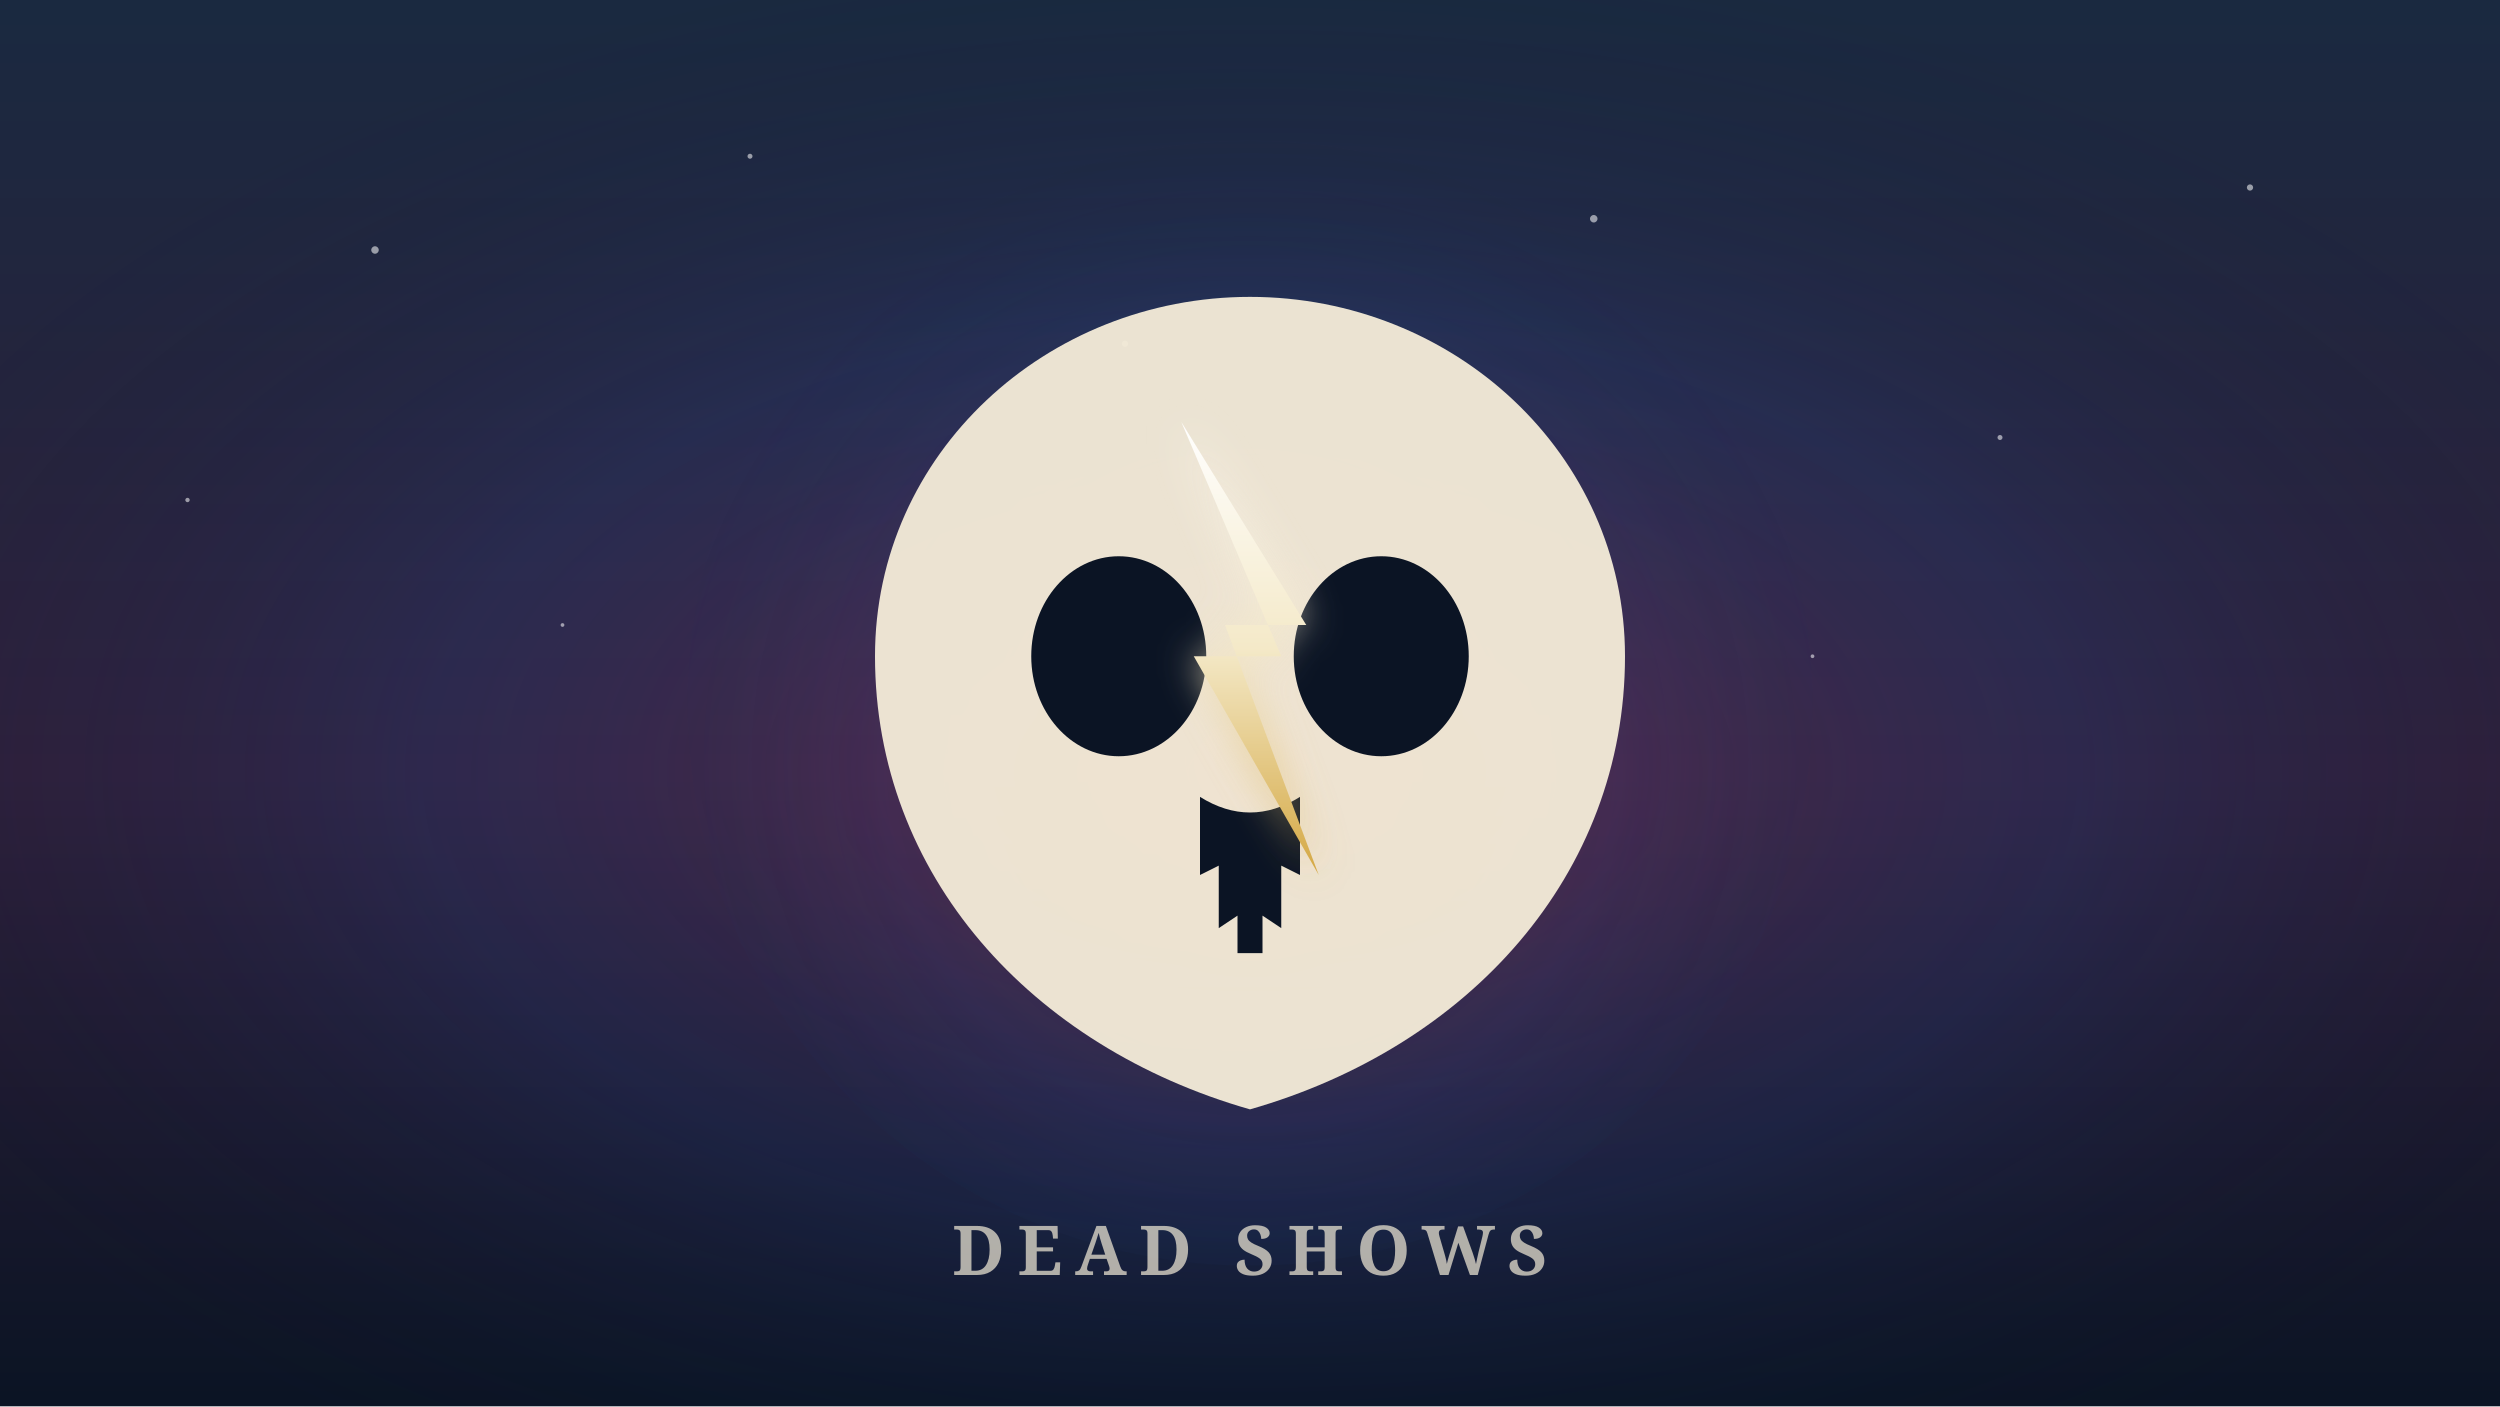
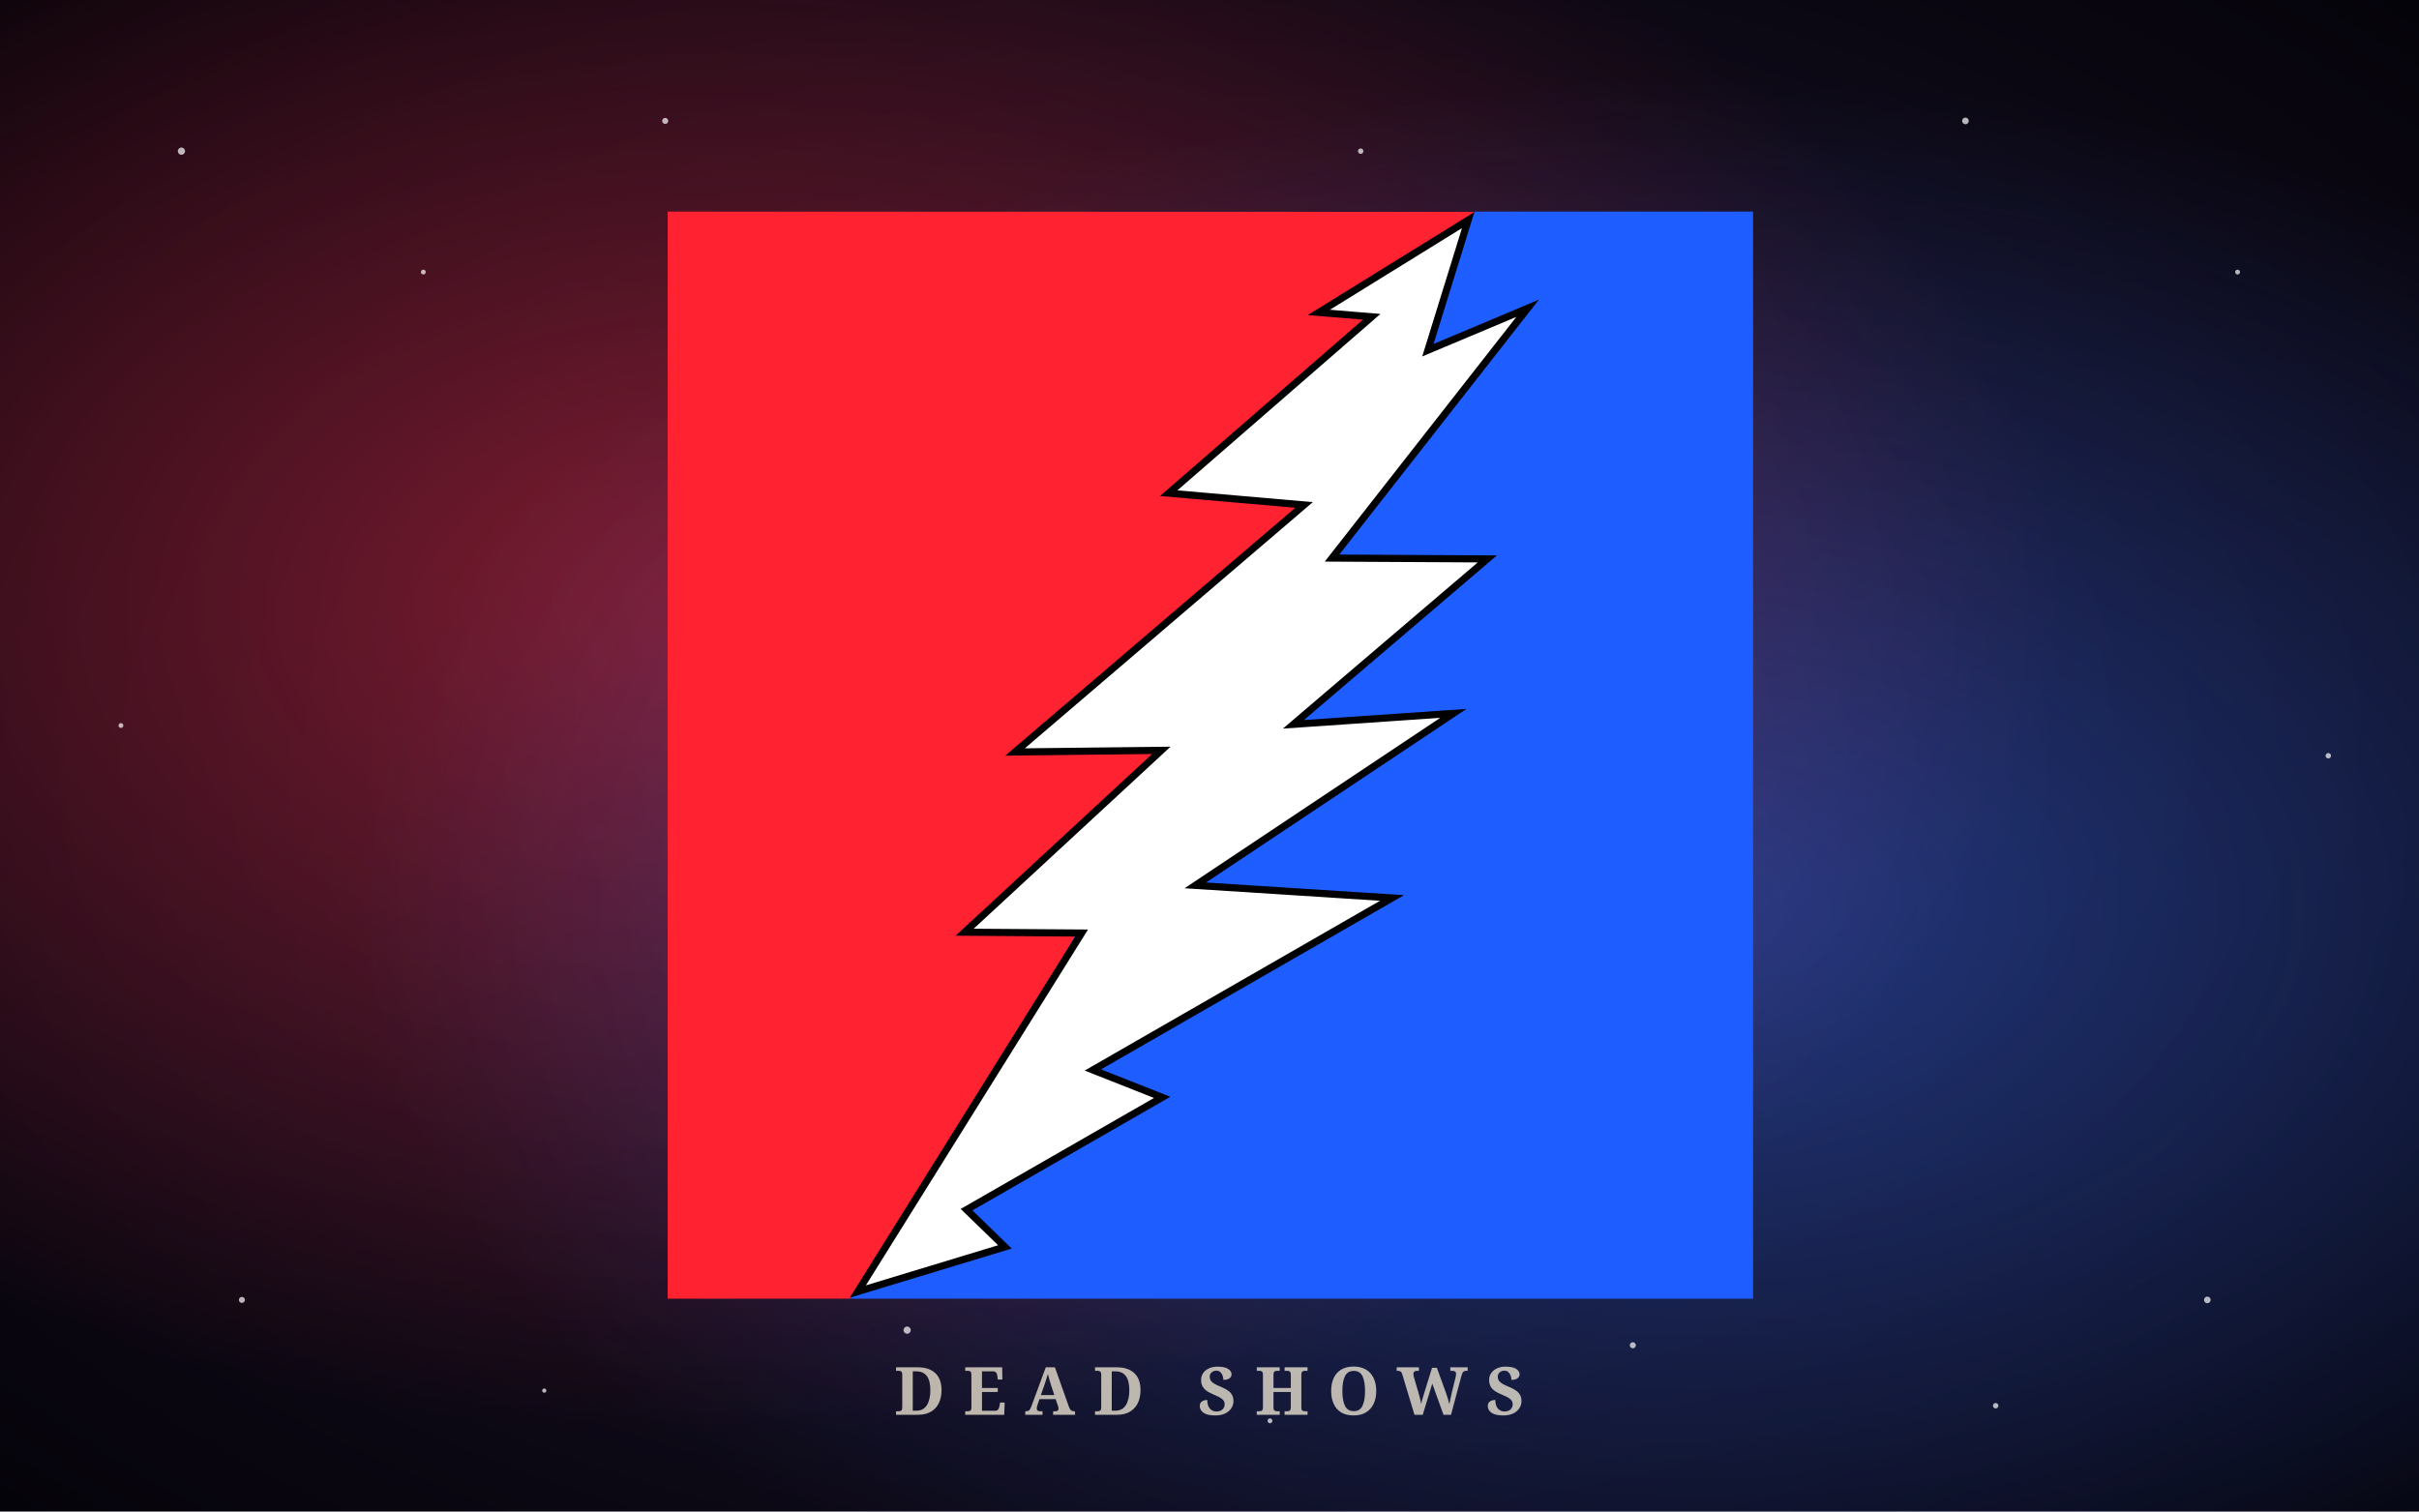
- <svg xmlns="http://www.w3.org/2000/svg" viewBox="0 0 800 450" preserveAspectRatio="xMidYMid slice" role="img" aria-label="Grateful Dead-themed placeholder">
+ <svg xmlns="http://www.w3.org/2000/svg" viewBox="0 0 800 500" preserveAspectRatio="xMidYMid slice" role="img" aria-label="Grateful Dead Steal Your Face placeholder">
  <defs>
-     <linearGradient id="sky" x1="0" y1="0" x2="0" y2="1">
-       <stop offset="0%" stop-color="#1a2940" />
-       <stop offset="55%" stop-color="#2e1f3a" />
-       <stop offset="100%" stop-color="#0b1424" />
-     </linearGradient>
-     <radialGradient id="glow" cx="50%" cy="55%" r="60%">
-       <stop offset="0%" stop-color="#d32027" stop-opacity="0.35" />
-       <stop offset="55%" stop-color="#2e5cb8" stop-opacity="0.15" />
-       <stop offset="100%" stop-color="#0b1424" stop-opacity="0" />
+     <radialGradient id="cosmos" cx="50%" cy="50%" r="70%">
+       <stop offset="0%" stop-color="#2a1a3a" stop-opacity="1" />
+       <stop offset="55%" stop-color="#120c1c" stop-opacity="1" />
+       <stop offset="100%" stop-color="#05030a" stop-opacity="1" />
    </radialGradient>
-     <linearGradient id="bolt" x1="0" y1="0" x2="0" y2="1">
-       <stop offset="0%" stop-color="#ffffff" />
-       <stop offset="50%" stop-color="#f4e9c8" />
-       <stop offset="100%" stop-color="#d4a843" />
-     </linearGradient>
-     <filter id="boltGlow" x="-30%" y="-30%" width="160%" height="160%">
-       <feGaussianBlur in="SourceGraphic" stdDeviation="6" />
+     <radialGradient id="redglow" cx="30%" cy="40%" r="55%">
+       <stop offset="0%" stop-color="#ff2a3e" stop-opacity="0.45" />
+       <stop offset="100%" stop-color="#ff2a3e" stop-opacity="0" />
+     </radialGradient>
+     <radialGradient id="blueglow" cx="70%" cy="60%" r="55%">
+       <stop offset="0%" stop-color="#2e6fff" stop-opacity="0.42" />
+       <stop offset="100%" stop-color="#2e6fff" stop-opacity="0" />
+     </radialGradient>
+     <filter id="boltglow" x="-30%" y="-30%" width="160%" height="160%">
+       <feGaussianBlur stdDeviation="3" />
    </filter>
  </defs>
-   <rect width="800" height="450" fill="url(#sky)" />
-   <rect width="800" height="450" fill="url(#glow)" />
-   <g opacity="0.55">
-     <circle cx="120" cy="80" r="1.2" fill="#fff" />
-     <circle cx="240" cy="50" r="0.8" fill="#fff" />
-     <circle cx="360" cy="110" r="1" fill="#fff" />
-     <circle cx="510" cy="70" r="1.2" fill="#fff" />
-     <circle cx="640" cy="140" r="0.8" fill="#fff" />
-     <circle cx="720" cy="60" r="1" fill="#fff" />
-     <circle cx="60" cy="160" r="0.7" fill="#fff" />
-     <circle cx="180" cy="200" r="0.6" fill="#fff" />
-     <circle cx="430" cy="180" r="0.7" fill="#fff" />
-     <circle cx="580" cy="210" r="0.6" fill="#fff" />
+   <rect width="800" height="500" fill="url(#cosmos)" />
+   <rect width="800" height="500" fill="url(#redglow)" />
+   <rect width="800" height="500" fill="url(#blueglow)" />
+   <g opacity="0.7">
+     <circle cx="60" cy="50" r="1.2" fill="#fff" />
+     <circle cx="140" cy="90" r="0.8" fill="#fff" />
+     <circle cx="220" cy="40" r="1" fill="#fff" />
+     <circle cx="340" cy="80" r="1.3" fill="#fff" />
+     <circle cx="450" cy="50" r="0.9" fill="#fff" />
+     <circle cx="560" cy="100" r="0.7" fill="#fff" />
+     <circle cx="650" cy="40" r="1.1" fill="#fff" />
+     <circle cx="740" cy="90" r="0.8" fill="#fff" />
+     <circle cx="80" cy="430" r="1" fill="#fff" />
+     <circle cx="180" cy="460" r="0.7" fill="#fff" />
+     <circle cx="300" cy="440" r="1.2" fill="#fff" />
+     <circle cx="420" cy="470" r="0.8" fill="#fff" />
+     <circle cx="540" cy="445" r="1" fill="#fff" />
+     <circle cx="660" cy="465" r="0.9" fill="#fff" />
+     <circle cx="730" cy="430" r="1.1" fill="#fff" />
+     <circle cx="40" cy="240" r="0.8" fill="#fff" />
+     <circle cx="770" cy="250" r="0.9" fill="#fff" />
  </g>
-   <g transform="translate(400 225)">
-     <ellipse cx="0" cy="0" rx="180" ry="180" fill="url(#glow)" opacity="0.7" />
-     <g transform="translate(0 0)">
-       <path d="M 0,-130                C 65,-130 120,-80 120,-15                C 120,55 70,110 0,130                C -70,110 -120,55 -120,-15                C -120,-80 -65,-130 0,-130 Z" fill="#f4ecd8" opacity="0.95" />
-       <ellipse cx="-42" cy="-15" rx="28" ry="32" fill="#0b1424" />
-       <ellipse cx="42" cy="-15" rx="28" ry="32" fill="#0b1424" />
-       <path d="M -16,30 Q 0,40 16,30 L 16,55 L 10,52 L 10,72 L 4,68 L 4,80 L -4,80 L -4,68 L -10,72 L -10,52 L -16,55 Z" fill="#0b1424" />
-       <g filter="url(#boltGlow)" opacity="0.85">
-         <path d="M -22,-90 L 18,-25 L -8,-25 L 22,55 L -18,-15 L 10,-15 L -22,-90 Z" fill="url(#bolt)" />
-       </g>
-       <path d="M -22,-90 L 18,-25 L -8,-25 L 22,55 L -18,-15 L 10,-15 L -22,-90 Z" fill="url(#bolt)" />
-     </g>
+   <g transform="translate(220 70) scale(9.06)">
+     <path d="M 29.55,0 C 21.45,12.41 15.24,27.76 6.73,39.69 h 32.98 V 0 z" fill="#1e5dff" />
+     <path d="M 0.09,0 V 39.69 H 6.73 c 1.95,-1.39 15.40,-26.00 22.81,-39.68 z" fill="#ff2230" />
+     <path d="m 29.31,0.31 -5.45,3.37 1.93,0.16 -7.41,6.44 4.94,0.43 -10.55,9.02 5.34,-0.06 -7.18,6.64 4.27,0.03 -8.17,13.09 5.37,-1.63 -1.40,-1.36 7.14,-4.10 -2.53,-1.00 10.92,-6.28 -7.18,-0.46 9.42,-6.28 -5.84,0.40 7.08,-6.04 -5.67,-0.03 7.14,-9.12 -3.64,1.53 z" fill="#fff" stroke="#000" stroke-width="0.26" />
  </g>
-   <text x="400" y="408" text-anchor="middle" font-family="'Fraunces', Georgia, serif" font-size="22" font-weight="700" fill="#f4ecd8" opacity="0.7" letter-spacing="4">
+   <text x="400" y="468" text-anchor="middle" font-family="'Fraunces', Georgia, serif" font-size="22" font-weight="700" fill="#f4ecd8" opacity="0.75" letter-spacing="6">
    DEAD SHOWS
  </text>
</svg>
